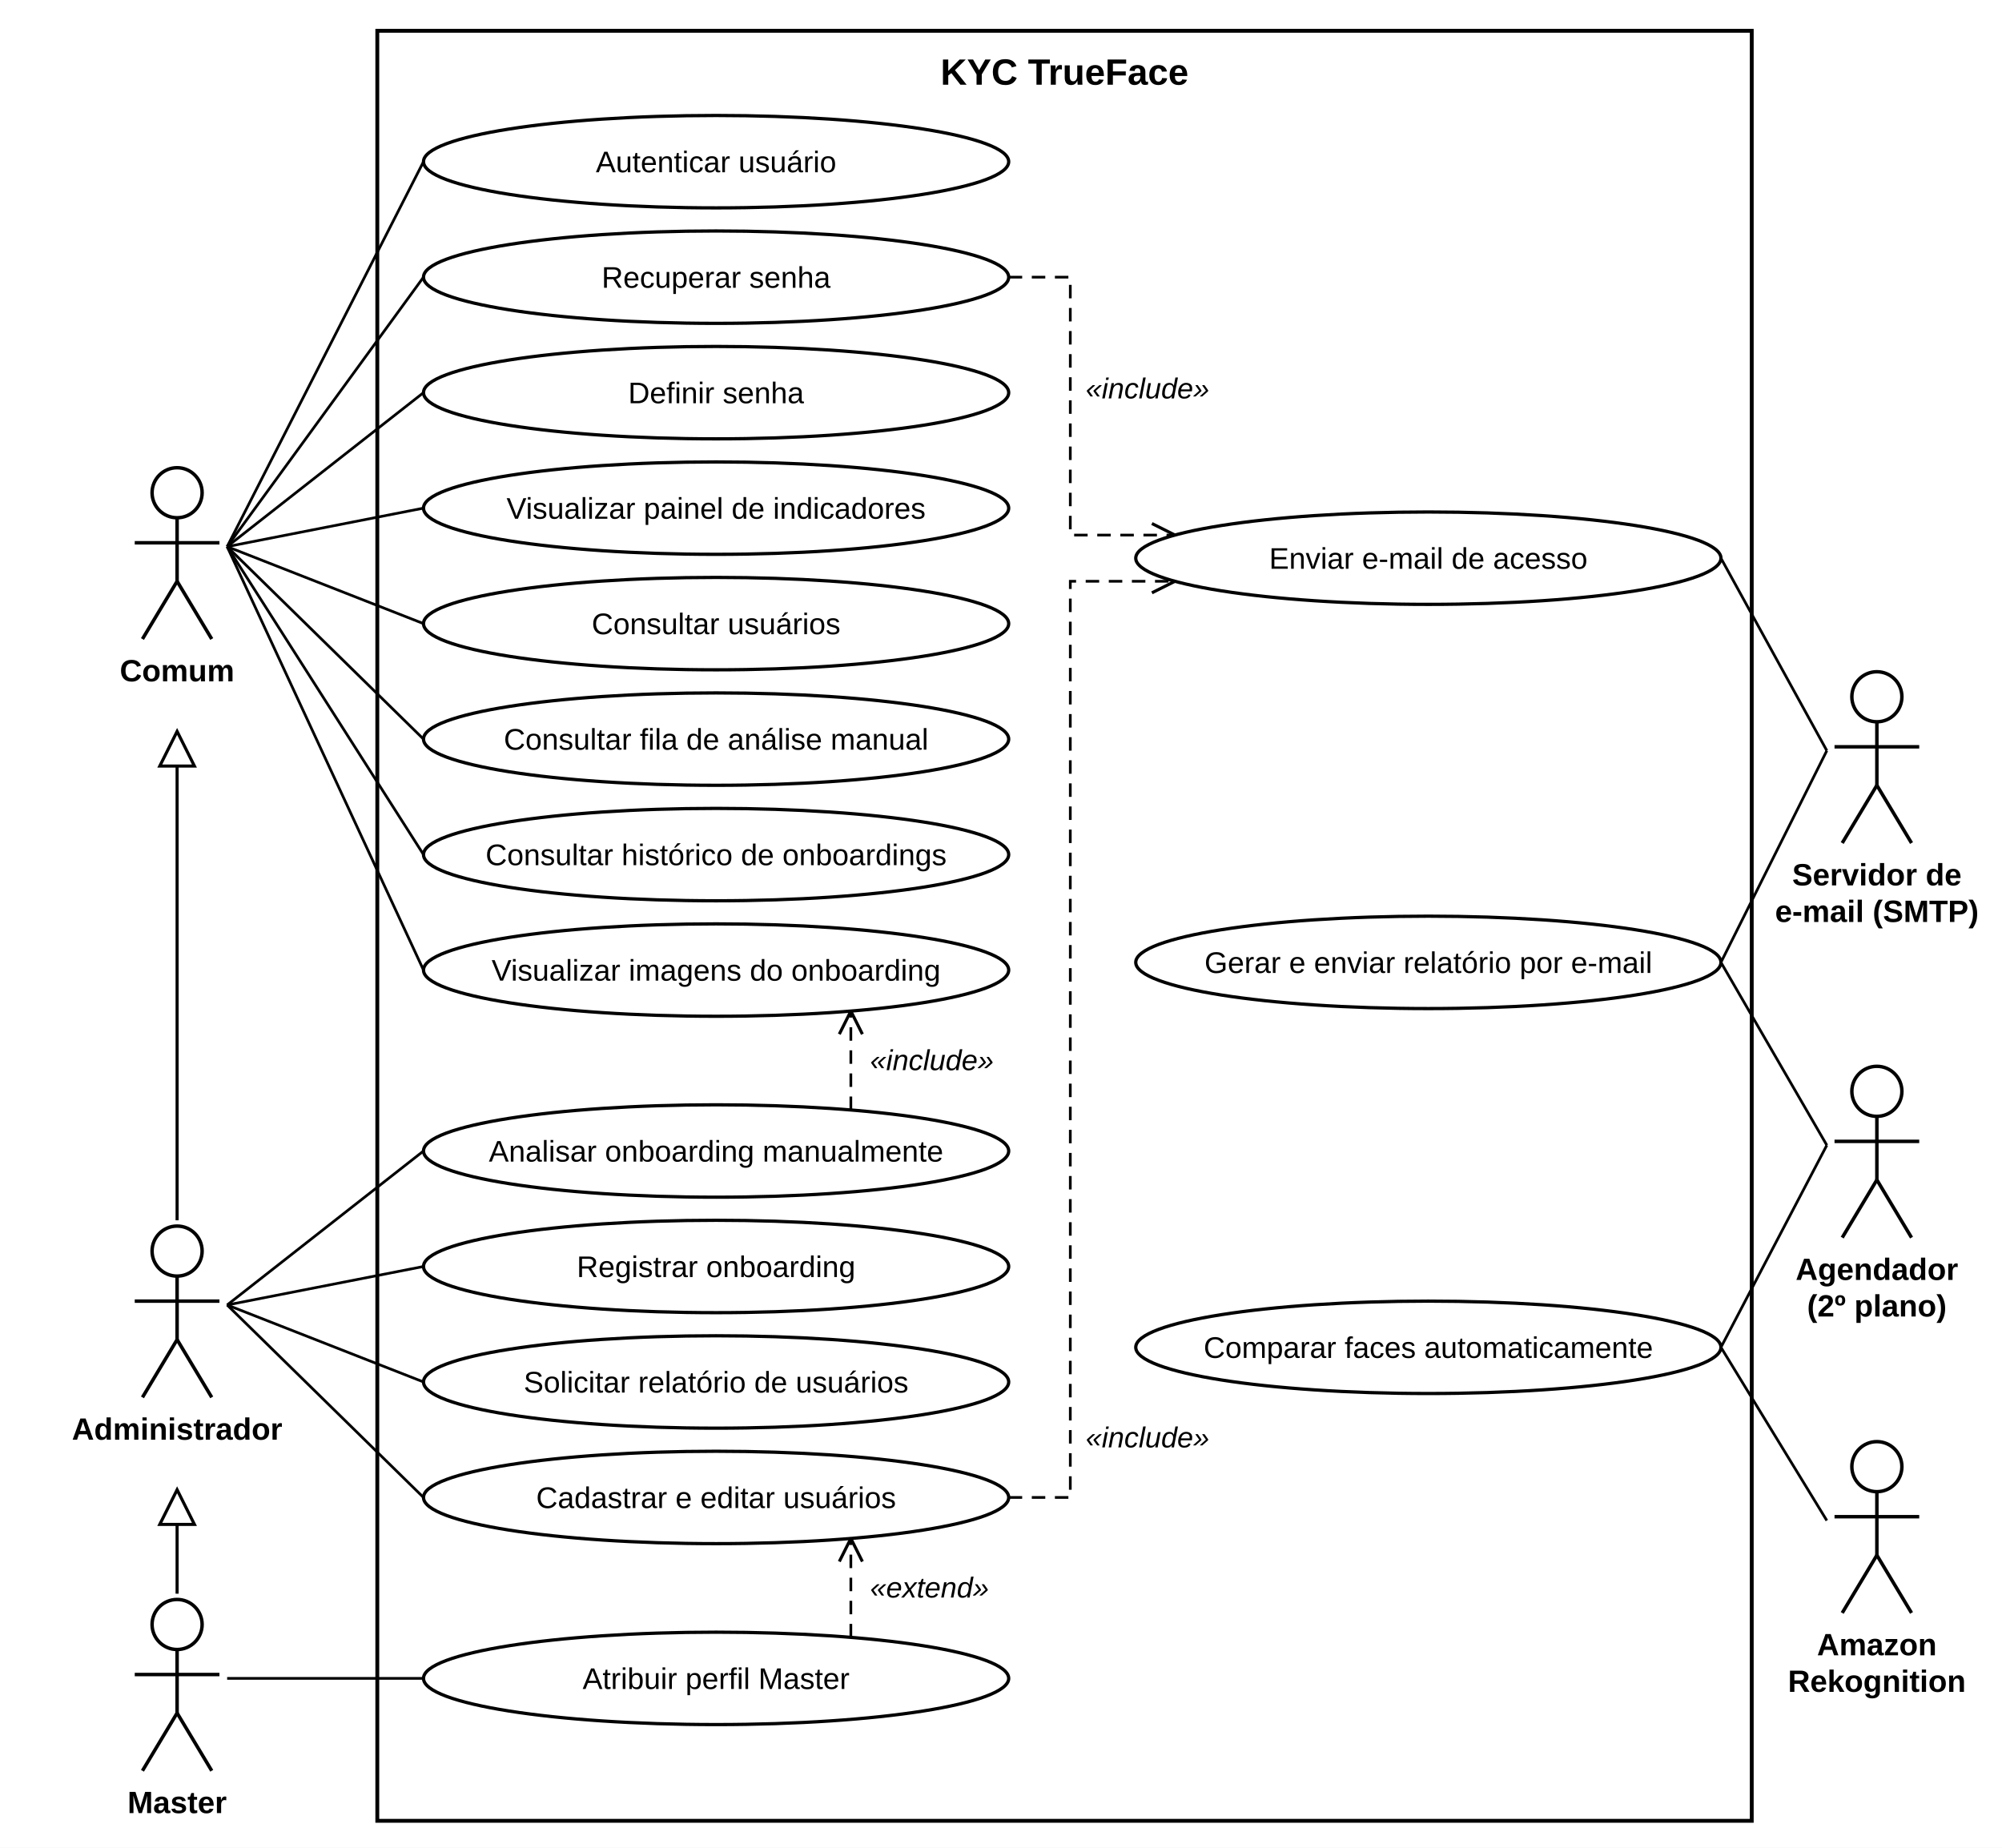
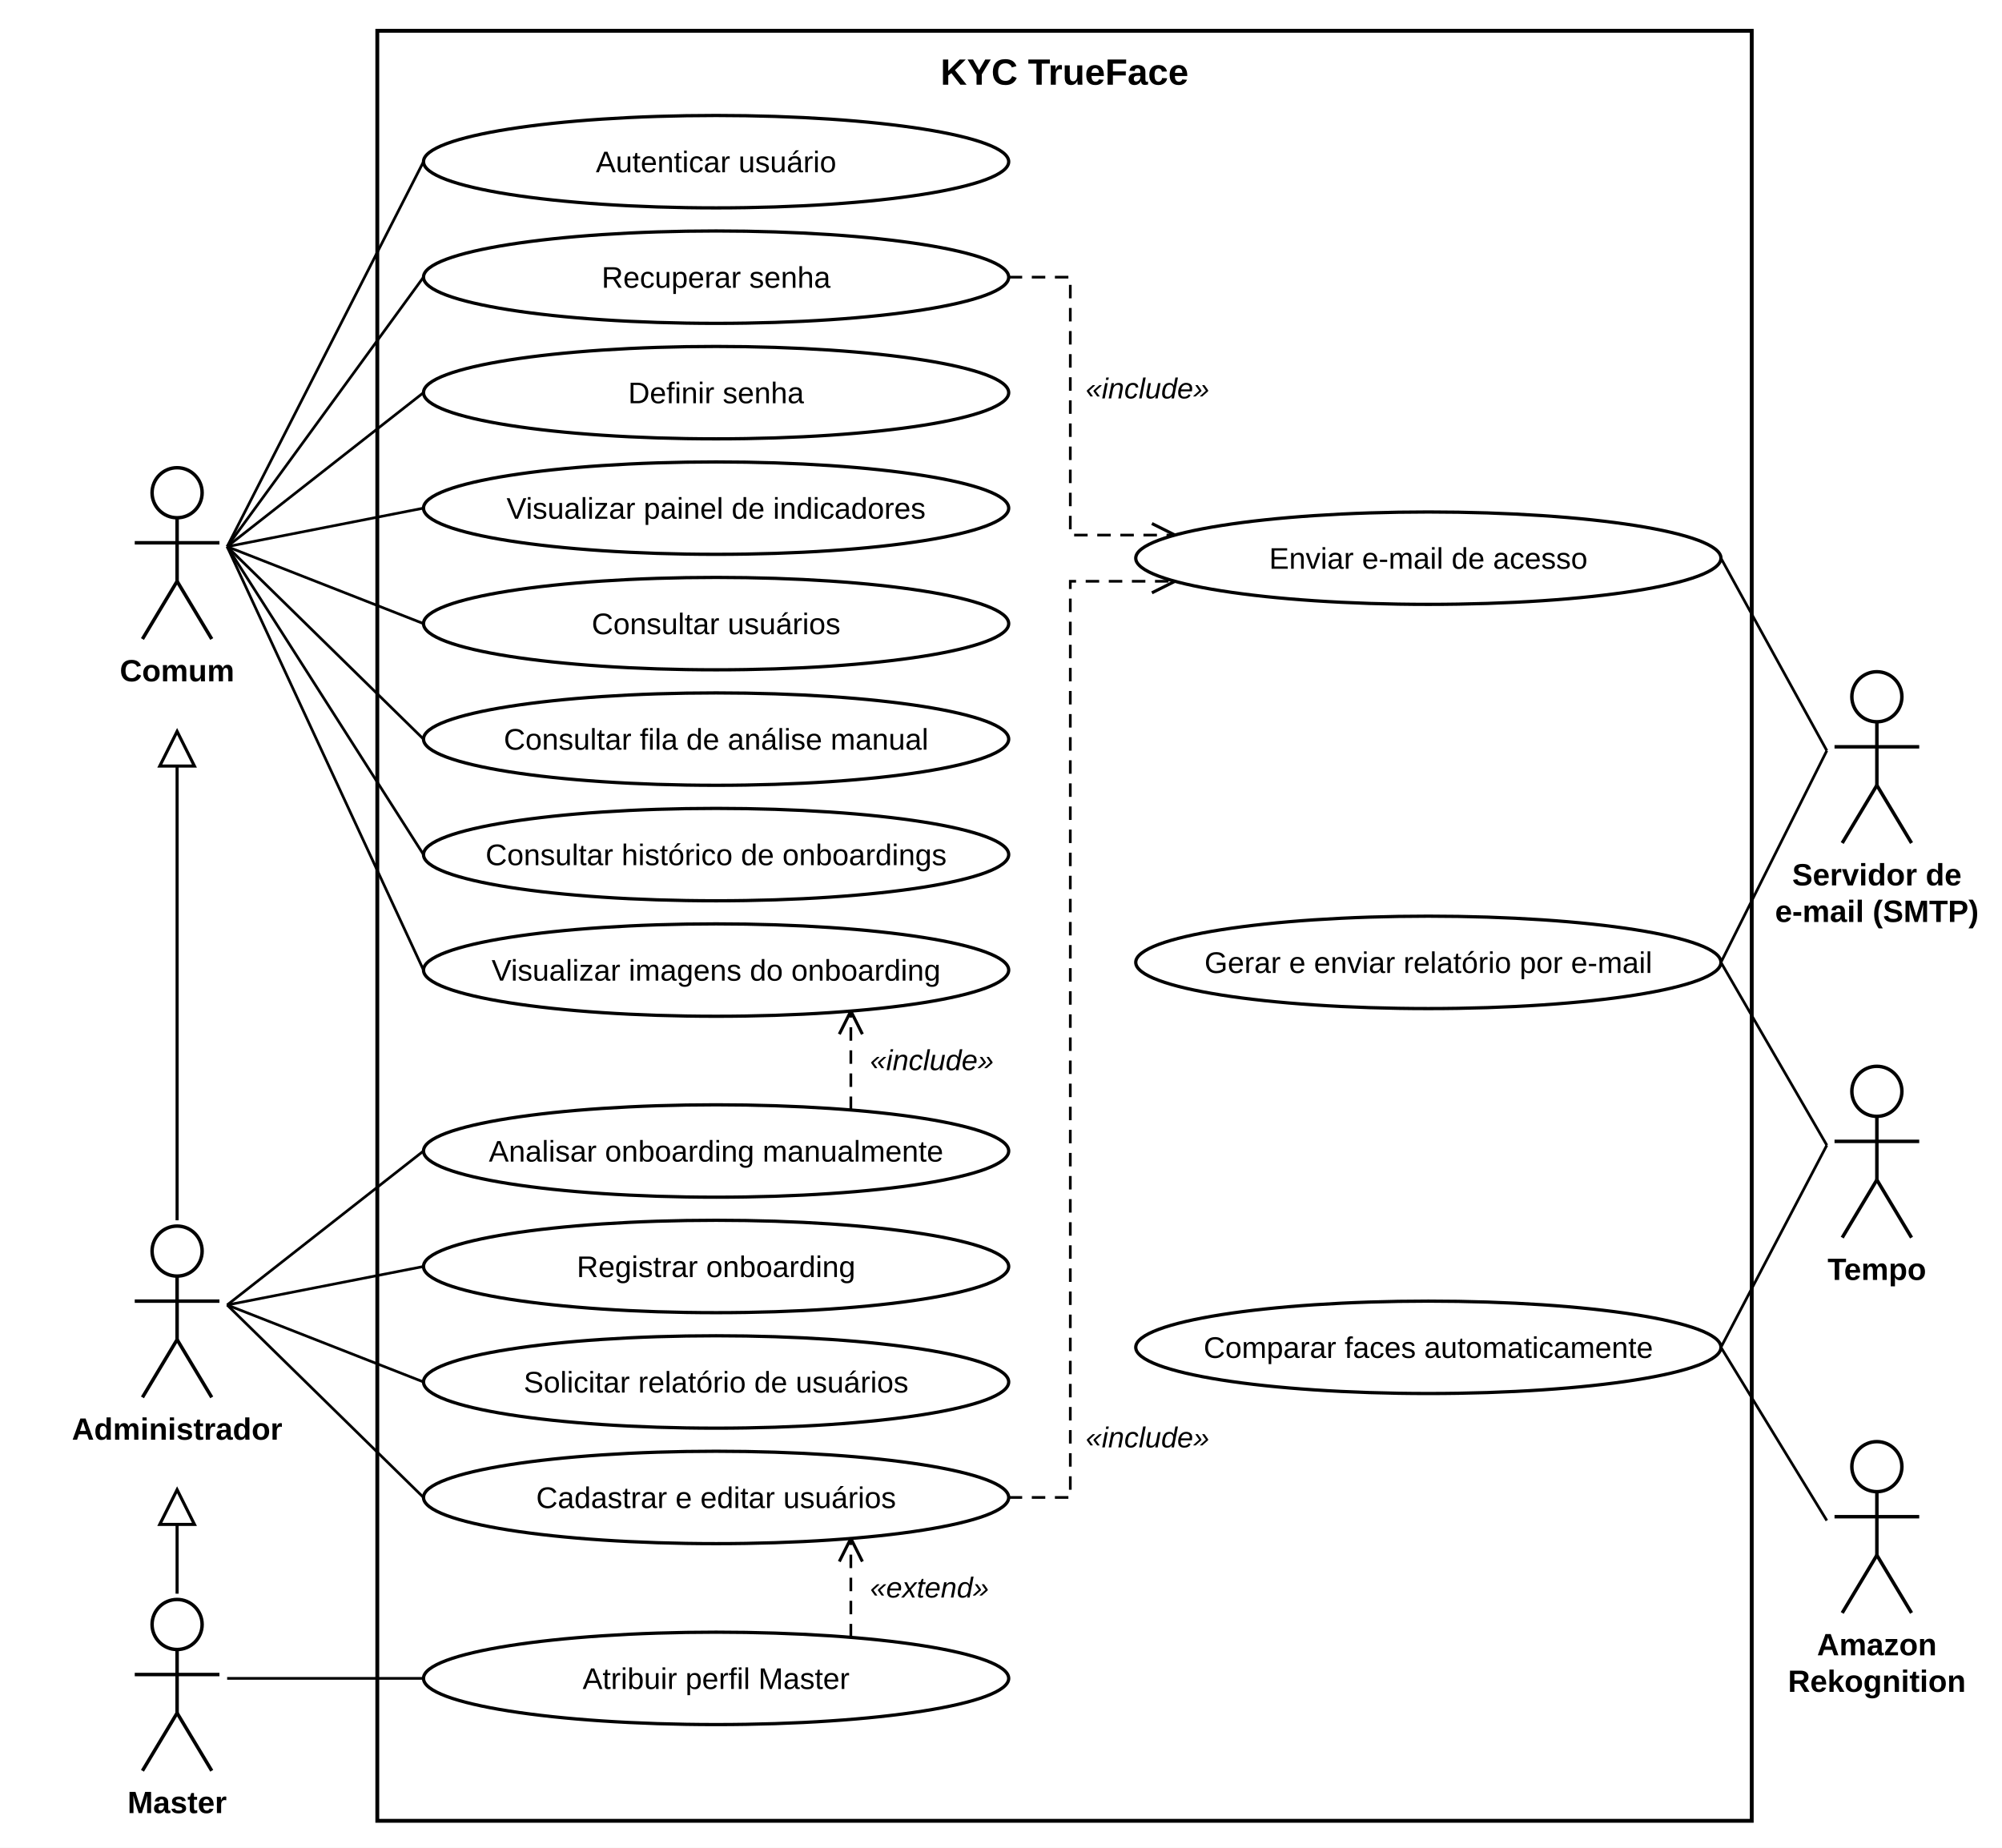
<svg xmlns="http://www.w3.org/2000/svg" width="1040" height="960" viewBox="0 0 1040 960">
  <defs>
    <marker id="open" markerWidth="14" markerHeight="14" refX="13" refY="7" orient="auto" markerUnits="userSpaceOnUse">
      <path d="M1,1 L13,7 L1,13" fill="none" stroke="#000" stroke-width="1.6" />
    </marker>
    <marker id="tri" markerWidth="22" markerHeight="22" refX="20" refY="11" orient="auto" markerUnits="userSpaceOnUse">
      <path d="M2,2 L20,11 L2,20 Z" fill="#fff" stroke="#000" stroke-width="1.6" />
    </marker>
  </defs>
  <rect width="1040" height="960" fill="#fff" />
  <rect x="196" y="16" width="714" height="930" fill="#fff" stroke="#000" stroke-width="2" />
  <text x="553.0" y="44.0" font-family="Arial, Helvetica, sans-serif" font-size="19" text-anchor="middle" font-weight="bold" font-style="normal" fill="#000">KYC TrueFace</text>
  <line x1="118.0" y1="284.0" x2="220.0" y2="84.0" stroke="#000" stroke-width="1.4" />
  <line x1="118.0" y1="284.0" x2="220.0" y2="144.0" stroke="#000" stroke-width="1.4" />
  <line x1="118.0" y1="284.0" x2="220.0" y2="204.0" stroke="#000" stroke-width="1.4" />
  <line x1="118.0" y1="284.0" x2="220.0" y2="264.0" stroke="#000" stroke-width="1.4" />
  <line x1="118.0" y1="284.0" x2="220.0" y2="324.0" stroke="#000" stroke-width="1.4" />
  <line x1="118.0" y1="284.0" x2="220.0" y2="384.0" stroke="#000" stroke-width="1.4" />
  <line x1="118.0" y1="284.0" x2="220.0" y2="444.0" stroke="#000" stroke-width="1.4" />
  <line x1="118.0" y1="284.0" x2="220.0" y2="504.0" stroke="#000" stroke-width="1.4" />
  <line x1="118.0" y1="678.0" x2="220.0" y2="598.0" stroke="#000" stroke-width="1.4" />
  <line x1="118.0" y1="678.0" x2="220.0" y2="658.0" stroke="#000" stroke-width="1.4" />
  <line x1="118.0" y1="678.0" x2="220.0" y2="718.0" stroke="#000" stroke-width="1.4" />
  <line x1="118.0" y1="678.0" x2="220.0" y2="778.0" stroke="#000" stroke-width="1.4" />
  <line x1="118.0" y1="872.0" x2="220.0" y2="872.0" stroke="#000" stroke-width="1.4" />
  <line x1="949.0" y1="390.0" x2="894.0" y2="290.0" stroke="#000" stroke-width="1.4" />
  <line x1="949.0" y1="390.0" x2="894.0" y2="500.0" stroke="#000" stroke-width="1.4" />
  <line x1="949.0" y1="595.0" x2="894.0" y2="500.0" stroke="#000" stroke-width="1.4" />
  <line x1="949.0" y1="595.0" x2="894.0" y2="700.0" stroke="#000" stroke-width="1.4" />
  <line x1="949.0" y1="790.0" x2="894.0" y2="700.0" stroke="#000" stroke-width="1.4" />
  <line x1="92.0" y1="634.0" x2="92.0" y2="380.0" stroke="#000" stroke-width="1.6" marker-end="url(#tri)" />
  <line x1="92.0" y1="828.0" x2="92.0" y2="774.0" stroke="#000" stroke-width="1.6" marker-end="url(#tri)" />
  <path d="M442,576.7 L442,525.3" fill="none" stroke="#000" stroke-width="1.4" stroke-dasharray="7,5" marker-end="url(#open)" />
  <text x="452.0" y="556.0" font-family="Arial, Helvetica, sans-serif" font-size="15" text-anchor="start" font-weight="normal" font-style="italic" fill="#000">«include»</text>
  <path d="M442,850.7 L442,799.3" fill="none" stroke="#000" stroke-width="1.4" stroke-dasharray="7,5" marker-end="url(#open)" />
  <text x="452.0" y="830.0" font-family="Arial, Helvetica, sans-serif" font-size="15" text-anchor="start" font-weight="normal" font-style="italic" fill="#000">«extend»</text>
  <path d="M524,144 H556 V278 H610.4" fill="none" stroke="#000" stroke-width="1.4" stroke-dasharray="7,5" marker-end="url(#open)" />
  <text x="564.0" y="207.0" font-family="Arial, Helvetica, sans-serif" font-size="15" text-anchor="start" font-weight="normal" font-style="italic" fill="#000">«include»</text>
  <path d="M524,778 H556 V302 H610.4" fill="none" stroke="#000" stroke-width="1.4" stroke-dasharray="7,5" marker-end="url(#open)" />
  <text x="564.0" y="752.0" font-family="Arial, Helvetica, sans-serif" font-size="15" text-anchor="start" font-weight="normal" font-style="italic" fill="#000">«include»</text>
  <ellipse cx="372" cy="84" rx="152" ry="24" fill="#fff" stroke="#000" stroke-width="1.7" />
  <text x="372.0" y="89.5" font-family="Arial, Helvetica, sans-serif" font-size="15.5" text-anchor="middle" font-weight="normal" font-style="normal" fill="#000">Autenticar usuário</text>
  <ellipse cx="372" cy="144" rx="152" ry="24" fill="#fff" stroke="#000" stroke-width="1.7" />
  <text x="372.0" y="149.5" font-family="Arial, Helvetica, sans-serif" font-size="15.5" text-anchor="middle" font-weight="normal" font-style="normal" fill="#000">Recuperar senha</text>
  <ellipse cx="372" cy="204" rx="152" ry="24" fill="#fff" stroke="#000" stroke-width="1.7" />
  <text x="372.0" y="209.5" font-family="Arial, Helvetica, sans-serif" font-size="15.5" text-anchor="middle" font-weight="normal" font-style="normal" fill="#000">Definir senha</text>
  <ellipse cx="372" cy="264" rx="152" ry="24" fill="#fff" stroke="#000" stroke-width="1.7" />
  <text x="372.0" y="269.5" font-family="Arial, Helvetica, sans-serif" font-size="15.5" text-anchor="middle" font-weight="normal" font-style="normal" fill="#000">Visualizar painel de indicadores</text>
  <ellipse cx="372" cy="324" rx="152" ry="24" fill="#fff" stroke="#000" stroke-width="1.7" />
  <text x="372.0" y="329.5" font-family="Arial, Helvetica, sans-serif" font-size="15.5" text-anchor="middle" font-weight="normal" font-style="normal" fill="#000">Consultar usuários</text>
  <ellipse cx="372" cy="384" rx="152" ry="24" fill="#fff" stroke="#000" stroke-width="1.7" />
  <text x="372.0" y="389.5" font-family="Arial, Helvetica, sans-serif" font-size="15.5" text-anchor="middle" font-weight="normal" font-style="normal" fill="#000">Consultar fila de análise manual</text>
  <ellipse cx="372" cy="444" rx="152" ry="24" fill="#fff" stroke="#000" stroke-width="1.7" />
  <text x="372.0" y="449.5" font-family="Arial, Helvetica, sans-serif" font-size="15.5" text-anchor="middle" font-weight="normal" font-style="normal" fill="#000">Consultar histórico de onboardings</text>
  <ellipse cx="372" cy="504" rx="152" ry="24" fill="#fff" stroke="#000" stroke-width="1.7" />
  <text x="372.0" y="509.5" font-family="Arial, Helvetica, sans-serif" font-size="15.5" text-anchor="middle" font-weight="normal" font-style="normal" fill="#000">Visualizar imagens do onboarding</text>
  <ellipse cx="372" cy="598" rx="152" ry="24" fill="#fff" stroke="#000" stroke-width="1.7" />
  <text x="372.0" y="603.5" font-family="Arial, Helvetica, sans-serif" font-size="15.5" text-anchor="middle" font-weight="normal" font-style="normal" fill="#000">Analisar onboarding manualmente</text>
  <ellipse cx="372" cy="658" rx="152" ry="24" fill="#fff" stroke="#000" stroke-width="1.7" />
  <text x="372.0" y="663.5" font-family="Arial, Helvetica, sans-serif" font-size="15.5" text-anchor="middle" font-weight="normal" font-style="normal" fill="#000">Registrar onboarding</text>
  <ellipse cx="372" cy="718" rx="152" ry="24" fill="#fff" stroke="#000" stroke-width="1.7" />
  <text x="372.0" y="723.5" font-family="Arial, Helvetica, sans-serif" font-size="15.5" text-anchor="middle" font-weight="normal" font-style="normal" fill="#000">Solicitar relatório de usuários</text>
  <ellipse cx="372" cy="778" rx="152" ry="24" fill="#fff" stroke="#000" stroke-width="1.7" />
  <text x="372.0" y="783.5" font-family="Arial, Helvetica, sans-serif" font-size="15.5" text-anchor="middle" font-weight="normal" font-style="normal" fill="#000">Cadastrar e editar usuários</text>
  <ellipse cx="372" cy="872" rx="152" ry="24" fill="#fff" stroke="#000" stroke-width="1.7" />
  <text x="372.0" y="877.5" font-family="Arial, Helvetica, sans-serif" font-size="15.5" text-anchor="middle" font-weight="normal" font-style="normal" fill="#000">Atribuir perfil Master</text>
  <ellipse cx="742" cy="290" rx="152" ry="24" fill="#fff" stroke="#000" stroke-width="1.7" />
  <text x="742.0" y="295.5" font-family="Arial, Helvetica, sans-serif" font-size="15.5" text-anchor="middle" font-weight="normal" font-style="normal" fill="#000">Enviar e-mail de acesso</text>
  <ellipse cx="742" cy="500" rx="152" ry="24" fill="#fff" stroke="#000" stroke-width="1.7" />
  <text x="742.0" y="505.5" font-family="Arial, Helvetica, sans-serif" font-size="15.5" text-anchor="middle" font-weight="normal" font-style="normal" fill="#000">Gerar e enviar relatório por e-mail</text>
  <ellipse cx="742" cy="700" rx="152" ry="24" fill="#fff" stroke="#000" stroke-width="1.7" />
  <text x="742.0" y="705.5" font-family="Arial, Helvetica, sans-serif" font-size="15.5" text-anchor="middle" font-weight="normal" font-style="normal" fill="#000">Comparar faces automaticamente</text>
  <circle cx="92" cy="256.0" r="13" fill="#fff" stroke="#000" stroke-width="1.8" />
  <line x1="92.0" y1="269.0" x2="92.0" y2="302.0" stroke="#000" stroke-width="1.8" />
  <line x1="70.0" y1="282.0" x2="114.0" y2="282.0" stroke="#000" stroke-width="1.8" />
  <line x1="92.0" y1="302.0" x2="74.0" y2="332.0" stroke="#000" stroke-width="1.8" />
  <line x1="92.0" y1="302.0" x2="110.0" y2="332.0" stroke="#000" stroke-width="1.8" />
  <text x="92.0" y="354.0" font-family="Arial, Helvetica, sans-serif" font-size="16" text-anchor="middle" font-weight="bold" font-style="normal" fill="#000">Comum</text>
  <circle cx="92" cy="650.0" r="13" fill="#fff" stroke="#000" stroke-width="1.8" />
  <line x1="92.0" y1="663.0" x2="92.0" y2="696.0" stroke="#000" stroke-width="1.8" />
  <line x1="70.0" y1="676.0" x2="114.0" y2="676.0" stroke="#000" stroke-width="1.8" />
  <line x1="92.0" y1="696.0" x2="74.0" y2="726.0" stroke="#000" stroke-width="1.8" />
  <line x1="92.0" y1="696.0" x2="110.0" y2="726.0" stroke="#000" stroke-width="1.8" />
  <text x="92.0" y="748.0" font-family="Arial, Helvetica, sans-serif" font-size="16" text-anchor="middle" font-weight="bold" font-style="normal" fill="#000">Administrador</text>
  <circle cx="92" cy="844" r="13" fill="#fff" stroke="#000" stroke-width="1.8" />
  <line x1="92.0" y1="857.0" x2="92.0" y2="890.0" stroke="#000" stroke-width="1.8" />
  <line x1="70.0" y1="870.0" x2="114.0" y2="870.0" stroke="#000" stroke-width="1.8" />
  <line x1="92.0" y1="890.0" x2="74.0" y2="920.0" stroke="#000" stroke-width="1.8" />
  <line x1="92.0" y1="890.0" x2="110.0" y2="920.0" stroke="#000" stroke-width="1.8" />
  <text x="92.0" y="942.0" font-family="Arial, Helvetica, sans-serif" font-size="16" text-anchor="middle" font-weight="bold" font-style="normal" fill="#000">Master</text>
  <circle cx="975" cy="362" r="13" fill="#fff" stroke="#000" stroke-width="1.8" />
  <line x1="975.0" y1="375.0" x2="975.0" y2="408.0" stroke="#000" stroke-width="1.8" />
  <line x1="953.0" y1="388.0" x2="997.0" y2="388.0" stroke="#000" stroke-width="1.8" />
  <line x1="975.0" y1="408.0" x2="957.0" y2="438.0" stroke="#000" stroke-width="1.8" />
  <line x1="975.0" y1="408.0" x2="993.0" y2="438.0" stroke="#000" stroke-width="1.8" />
  <text x="975.0" y="460.0" font-family="Arial, Helvetica, sans-serif" font-size="16" text-anchor="middle" font-weight="bold" font-style="normal" fill="#000">Servidor de</text>
  <text x="975.0" y="479.0" font-family="Arial, Helvetica, sans-serif" font-size="16" text-anchor="middle" font-weight="bold" font-style="normal" fill="#000">e-mail (SMTP)</text>
  <circle cx="975" cy="567" r="13" fill="#fff" stroke="#000" stroke-width="1.8" />
  <line x1="975.0" y1="580.0" x2="975.0" y2="613.0" stroke="#000" stroke-width="1.8" />
  <line x1="953.0" y1="593.0" x2="997.0" y2="593.0" stroke="#000" stroke-width="1.8" />
  <line x1="975.0" y1="613.0" x2="957.0" y2="643.0" stroke="#000" stroke-width="1.8" />
  <line x1="975.0" y1="613.0" x2="993.0" y2="643.0" stroke="#000" stroke-width="1.8" />
-   <text x="975.0" y="665.0" font-family="Arial, Helvetica, sans-serif" font-size="16" text-anchor="middle" font-weight="bold" font-style="normal" fill="#000">Agendador</text>
-   <text x="975.0" y="684.0" font-family="Arial, Helvetica, sans-serif" font-size="16" text-anchor="middle" font-weight="bold" font-style="normal" fill="#000">(2º plano)</text>
+   <text x="975.0" y="665.0" font-family="Arial, Helvetica, sans-serif" font-size="16" text-anchor="middle" font-weight="bold" font-style="normal" fill="#000">Tempo</text>
  <circle cx="975" cy="762" r="13" fill="#fff" stroke="#000" stroke-width="1.8" />
  <line x1="975.0" y1="775.0" x2="975.0" y2="808.0" stroke="#000" stroke-width="1.8" />
  <line x1="953.0" y1="788.0" x2="997.0" y2="788.0" stroke="#000" stroke-width="1.8" />
  <line x1="975.0" y1="808.0" x2="957.0" y2="838.0" stroke="#000" stroke-width="1.8" />
  <line x1="975.0" y1="808.0" x2="993.0" y2="838.0" stroke="#000" stroke-width="1.8" />
  <text x="975.0" y="860.0" font-family="Arial, Helvetica, sans-serif" font-size="16" text-anchor="middle" font-weight="bold" font-style="normal" fill="#000">Amazon</text>
  <text x="975.0" y="879.0" font-family="Arial, Helvetica, sans-serif" font-size="16" text-anchor="middle" font-weight="bold" font-style="normal" fill="#000">Rekognition</text>
</svg>
